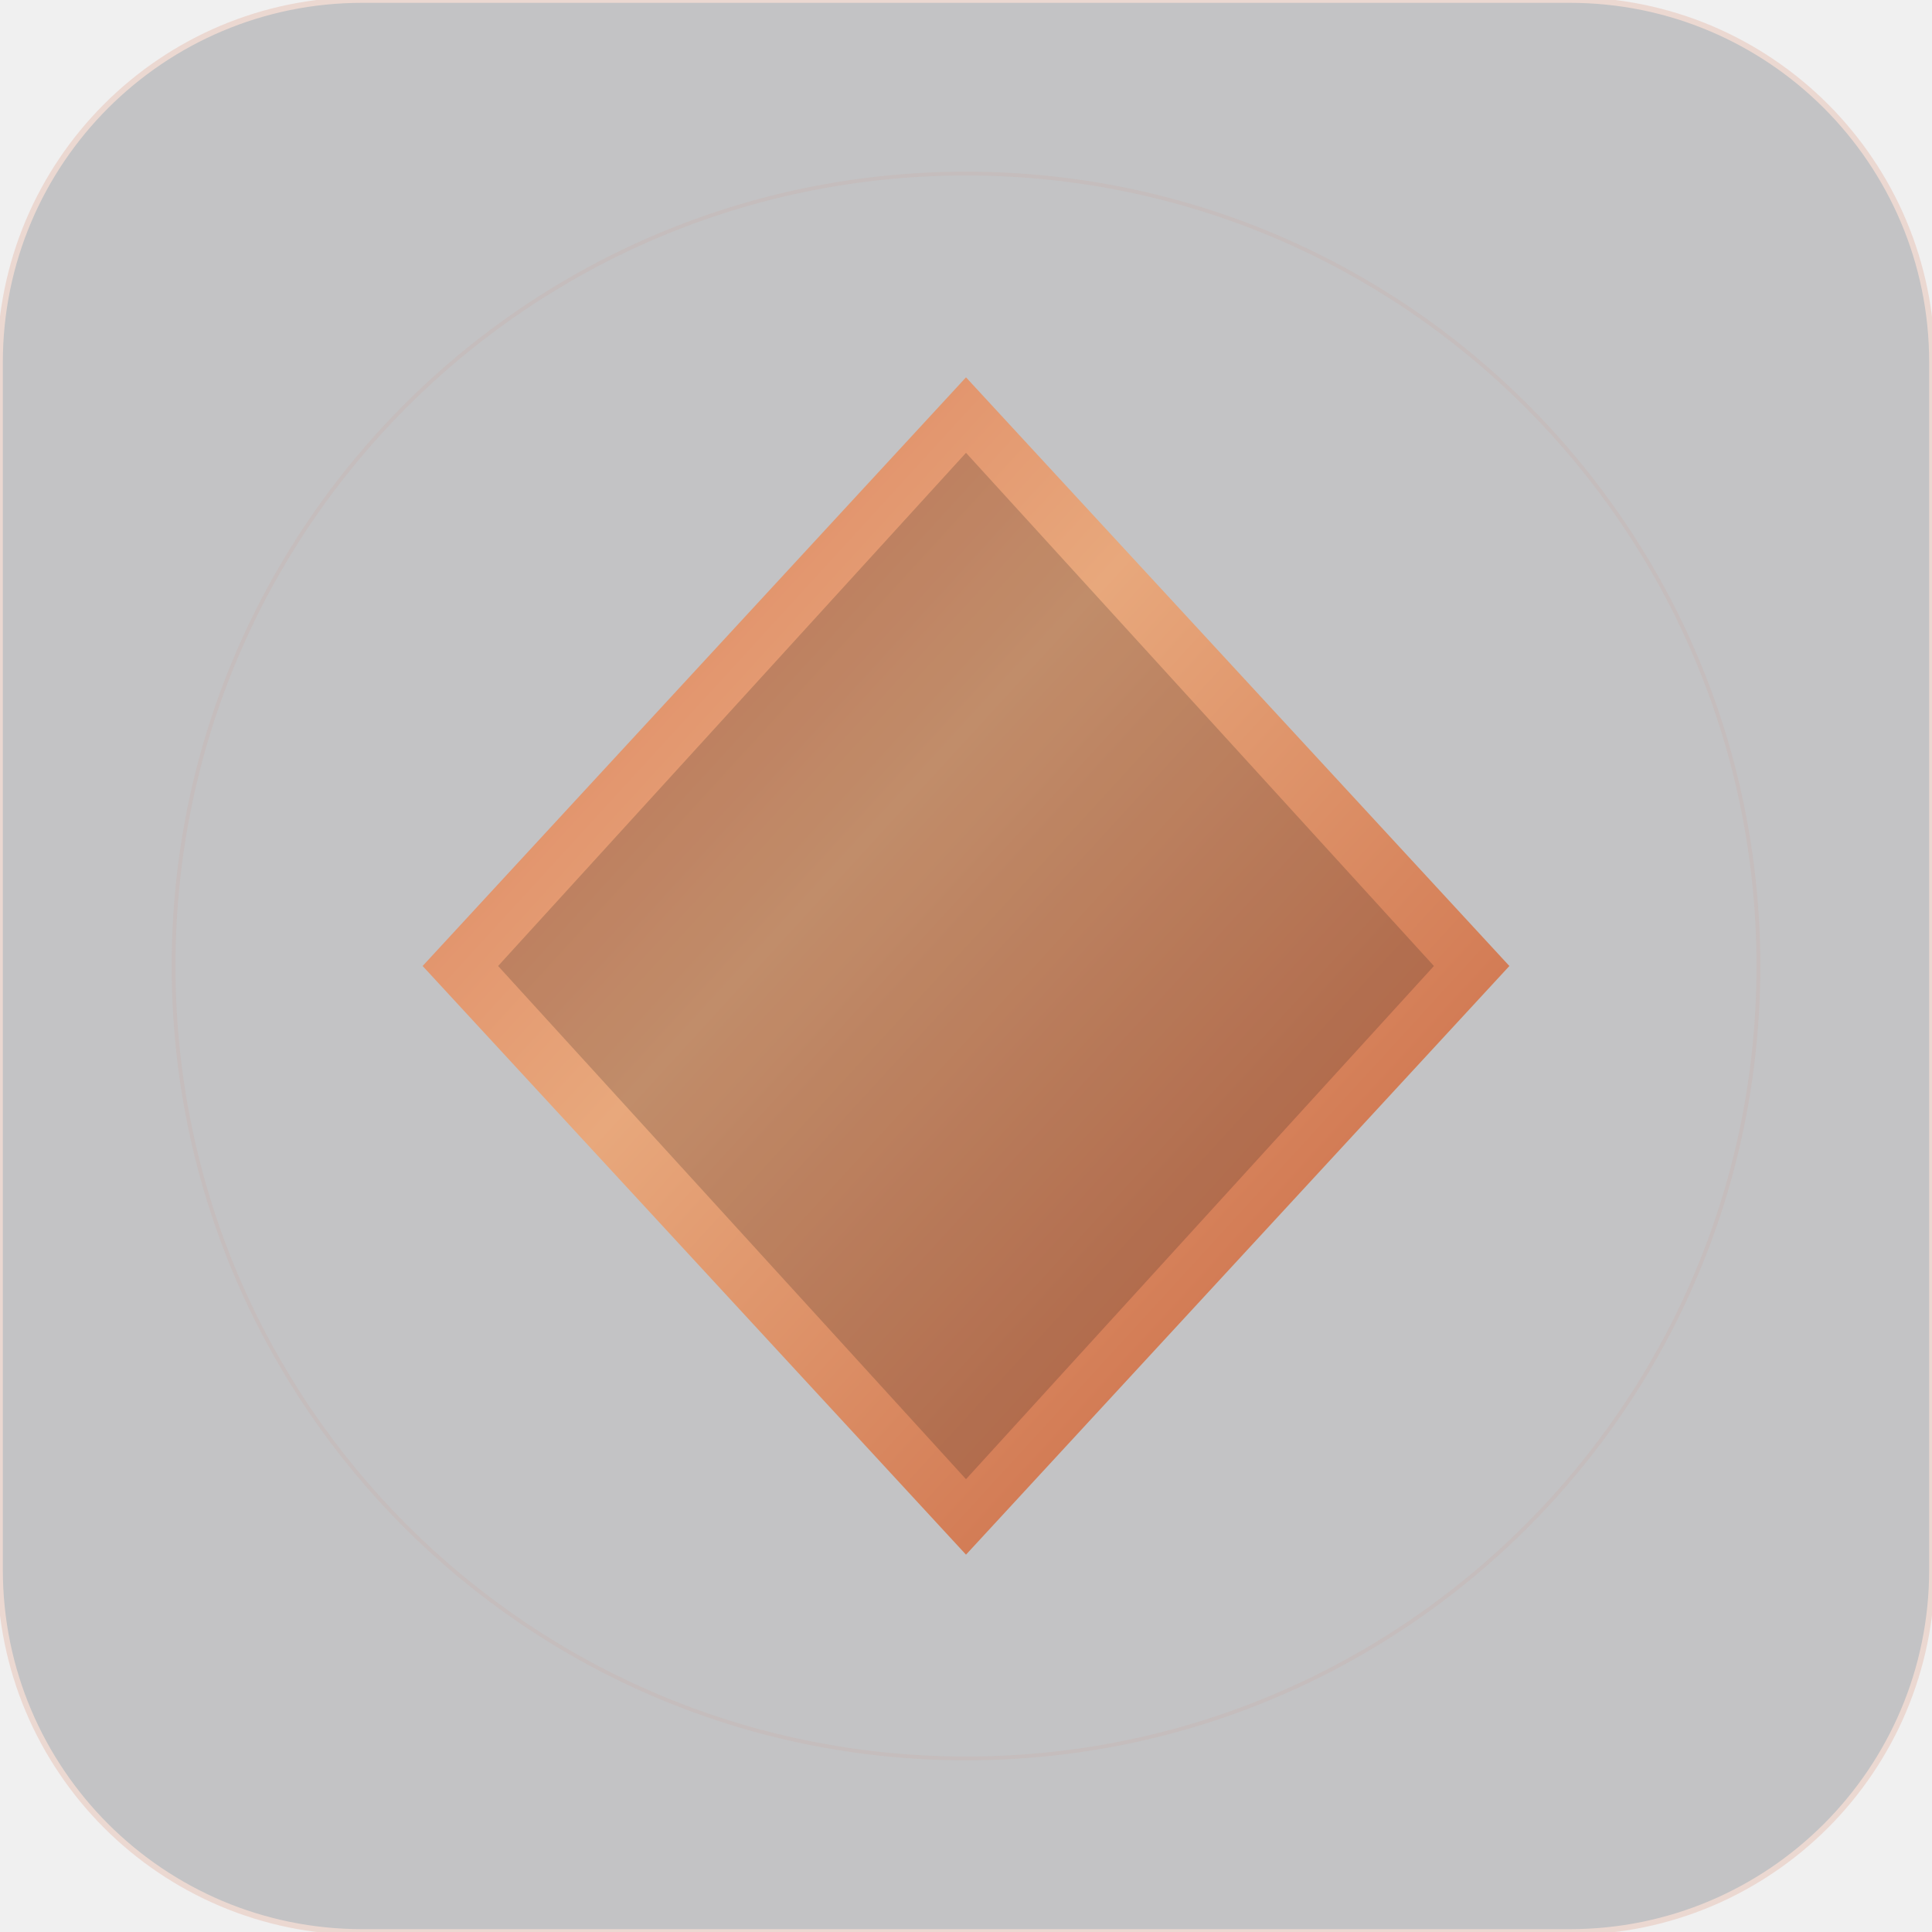
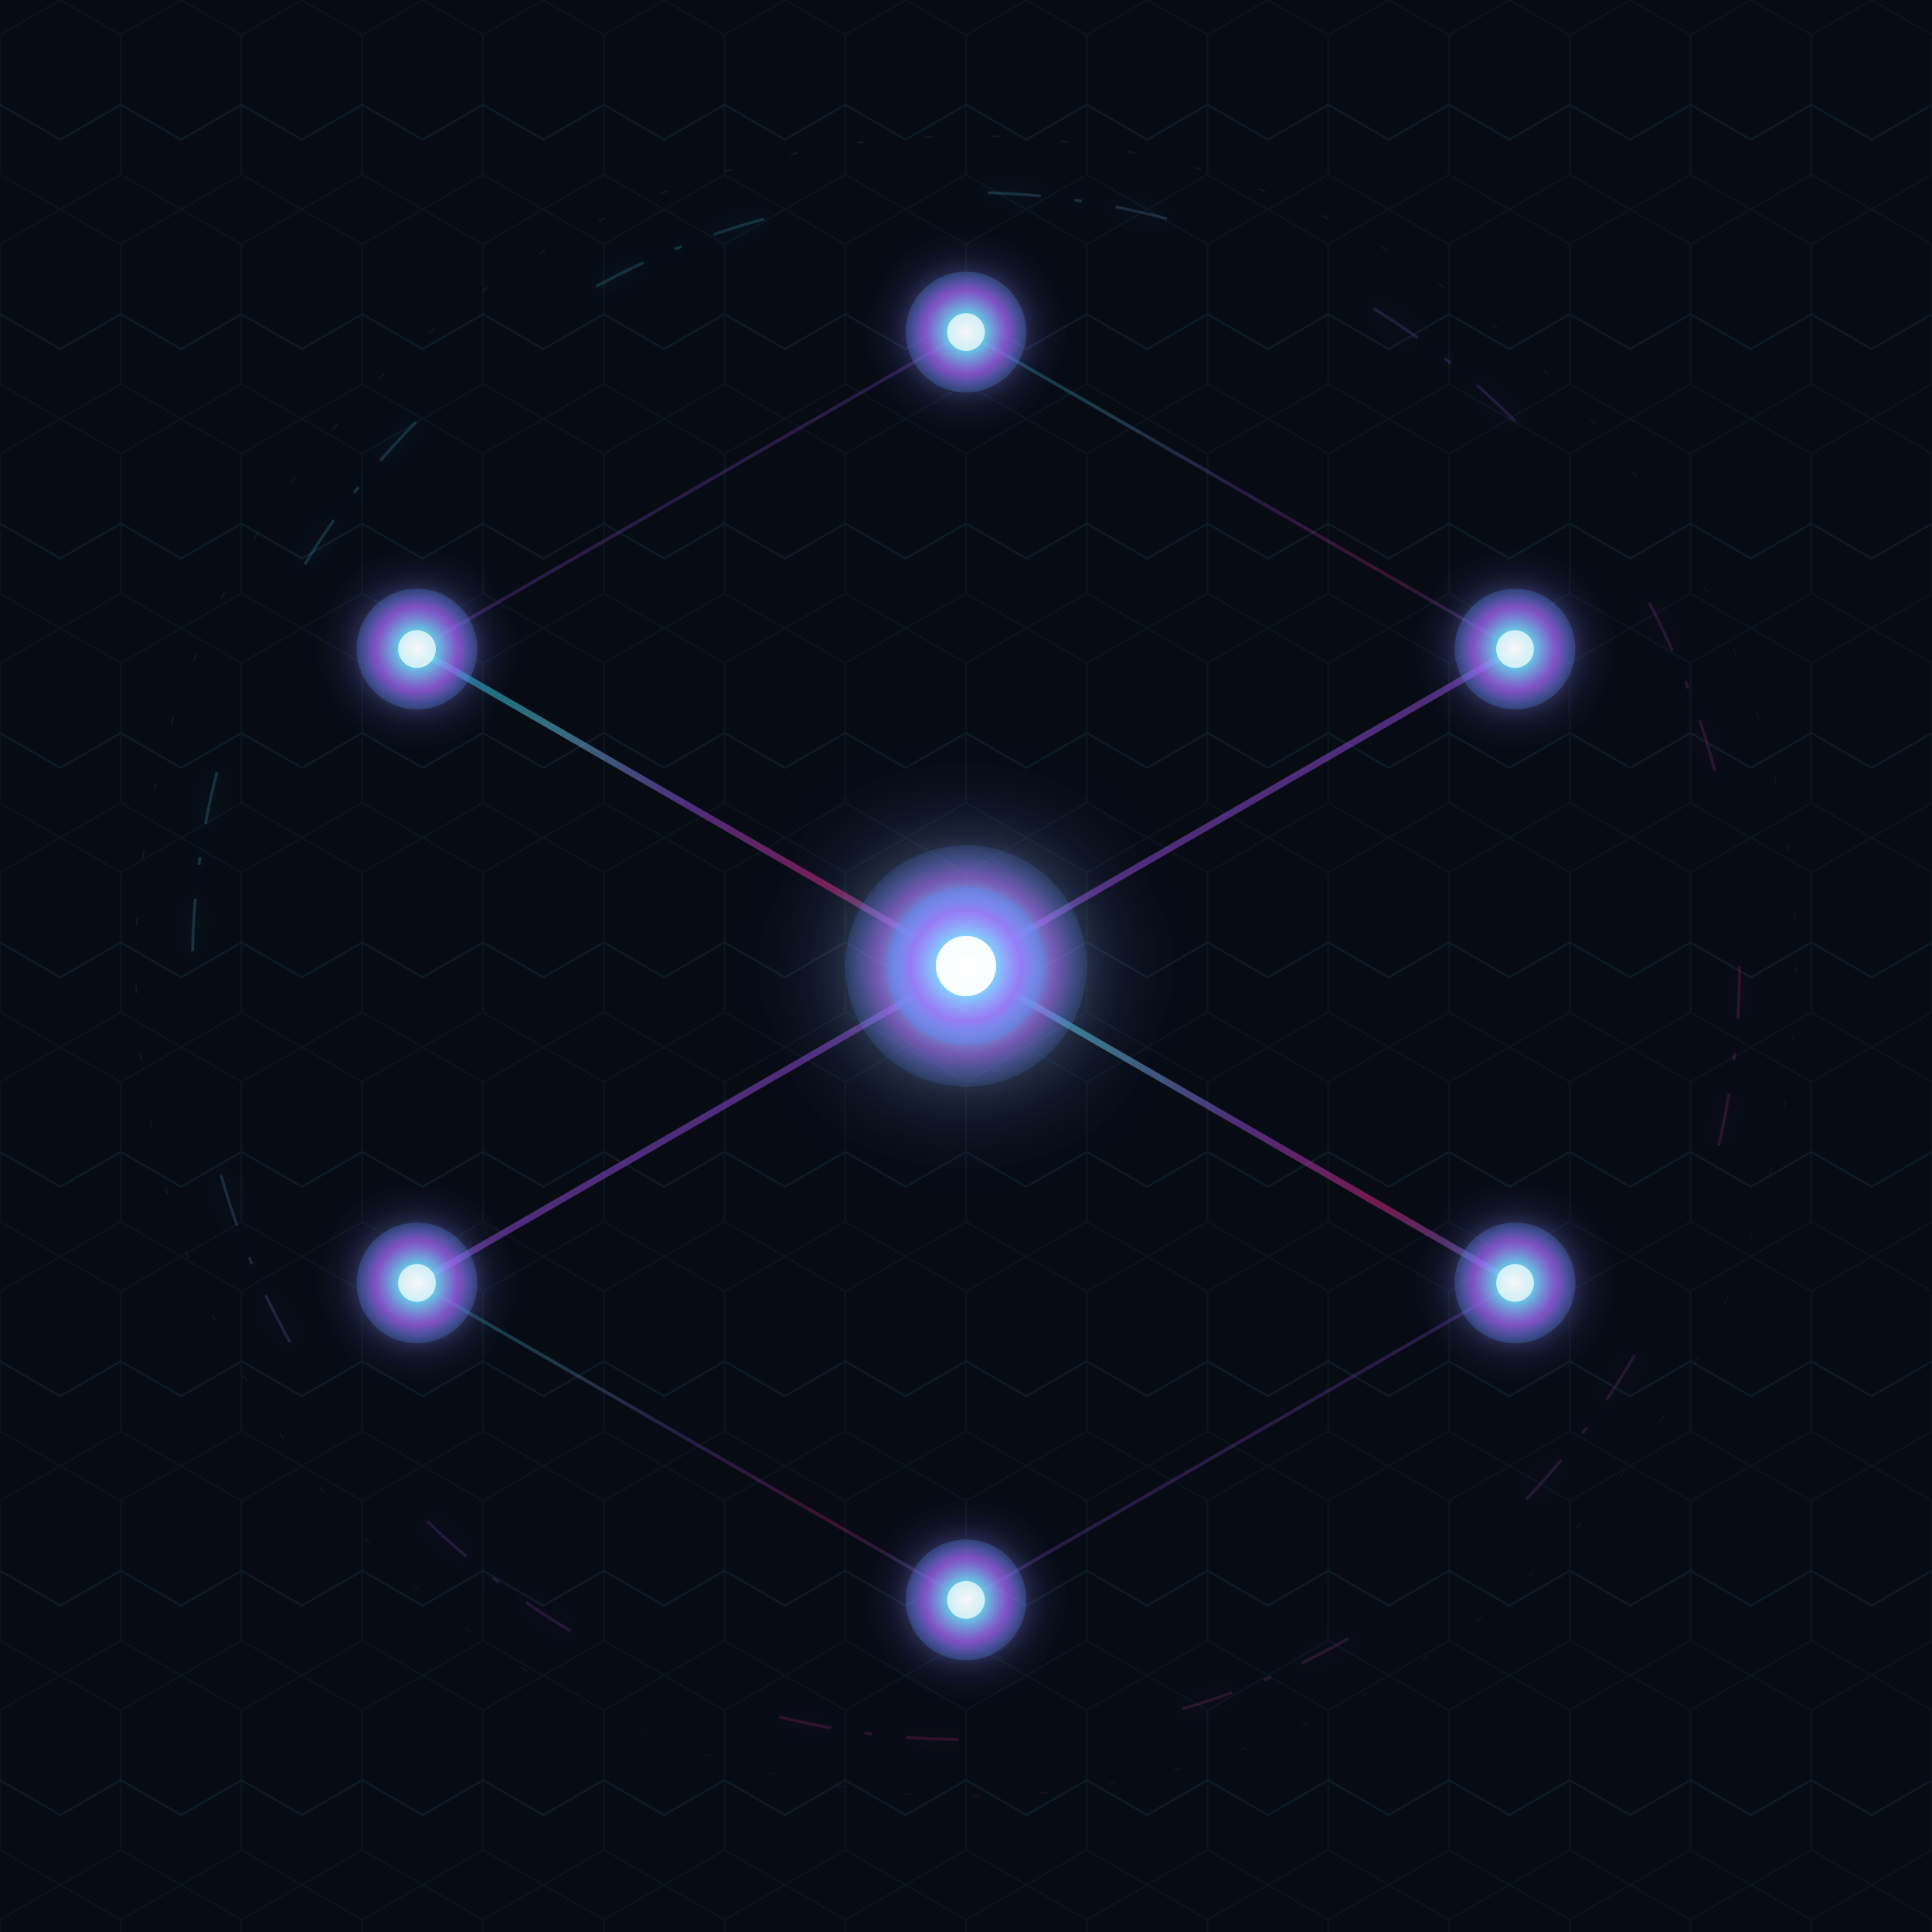
<svg xmlns="http://www.w3.org/2000/svg" width="1024" height="1024" viewBox="0 0 1024 1024" role="img" aria-label="tianxuan icon">
  <defs>
-     <linearGradient id="tx-grad" x1="0%" y1="0%" x2="100%" y2="100%">
-       <stop offset="0%" stop-color="#d97757" />
-       <stop offset="40%" stop-color="#e8a87c" />
-       <stop offset="100%" stop-color="#c45d3a" />
+     <linearGradient id="holo-line" x1="0%" y1="0%" x2="100%" y2="100%">
+       <stop offset="0%" stop-color="#00e5ff" />
+       <stop offset="25%" stop-color="#6ee7ff" />
+       <stop offset="50%" stop-color="#a855f7" />
+       <stop offset="75%" stop-color="#ff2d95" />
+       <stop offset="100%" stop-color="#4f8cf7" />
    </linearGradient>
+     <radialGradient id="holo-node" cx="50%" cy="50%" r="50%">
+       <stop offset="0%" stop-color="#ffffff" stop-opacity="0.95" />
+       <stop offset="30%" stop-color="#6ee7ff" stop-opacity="0.9" />
+       <stop offset="70%" stop-color="#a855f7" stop-opacity="0.7" />
+       <stop offset="100%" stop-color="#4f8cf7" stop-opacity="0.3" />
+     </radialGradient>
+     <radialGradient id="holo-core" cx="50%" cy="50%" r="50%">
+       <stop offset="0%" stop-color="#ffffff" stop-opacity="1" />
+       <stop offset="15%" stop-color="#e0f7ff" stop-opacity="0.95" />
+       <stop offset="45%" stop-color="#6ee7ff" stop-opacity="0.85" />
+       <stop offset="75%" stop-color="#a855f7" stop-opacity="0.5" />
+       <stop offset="100%" stop-color="#4f8cf7" stop-opacity="0.15" />
+     </radialGradient>
+     <filter id="core-glow" x="-80%" y="-80%" width="260%" height="260%">
+       <feGaussianBlur stdDeviation="28" result="blur" />
+       <feComposite in="SourceGraphic" in2="blur" operator="over" />
+     </filter>
+     <filter id="node-glow" x="-60%" y="-60%" width="220%" height="220%">
+       <feGaussianBlur stdDeviation="12" result="blur" />
+       <feComposite in="SourceGraphic" in2="blur" operator="over" />
+     </filter>
+     <filter id="ring-glow" x="-20%" y="-20%" width="140%" height="140%">
+       <feGaussianBlur stdDeviation="6" result="blur" />
+       <feComposite in="SourceGraphic" in2="blur" operator="over" />
+     </filter>
+     <pattern id="hex-grid" x="0" y="0" width="64" height="111" patternUnits="userSpaceOnUse">
+       <path d="M32 0 L64 18.5 L64 55.5 L32 74 L0 55.5 L0 18.5 Z" fill="none" stroke="rgba(110,231,255,0.04)" stroke-width="1" />
+       <path d="M32 111 L64 92.5 L64 55.5 L32 74 L0 55.5 L0 92.5 Z" fill="none" stroke="rgba(110,231,255,0.04)" stroke-width="1" />
+     </pattern>
  </defs>
-   <rect width="1024" height="1024" rx="192" fill="#0f1117" stroke="#d97757" stroke-width="3" opacity="0.2" />
-   <circle cx="512" cy="512" r="420" fill="none" stroke="#d97757" stroke-width="2" opacity="0.08" />
-   <polygon points="512,200 800,512 512,824 224,512" fill="url(#tx-grad)" />
-   <polygon points="512,240 760,512 512,784 264,512" fill="#0f1117" opacity="0.18" />
+   <rect width="1024" height="1024" fill="#060b14" />
+   <rect width="1024" height="1024" fill="url(#hex-grid)" />
+   <circle cx="512" cy="512" r="410" fill="none" stroke="url(#holo-line)" stroke-width="1.5" stroke-dasharray="28 18 4 18 28 120" opacity="0.18" filter="url(#ring-glow)" />
+   <circle cx="512" cy="512" r="440" fill="none" stroke="url(#holo-line)" stroke-width="0.8" stroke-dasharray="4 32" opacity="0.08" />
+   <line x1="512" y1="512" x2="512" y2="176" stroke="url(#holo-line)" stroke-width="3.5" opacity="0.45" />
+   <line x1="512" y1="512" x2="803" y2="344" stroke="url(#holo-line)" stroke-width="3.5" opacity="0.45" />
+   <line x1="512" y1="512" x2="803" y2="680" stroke="url(#holo-line)" stroke-width="3.5" opacity="0.45" />
+   <line x1="512" y1="512" x2="512" y2="848" stroke="url(#holo-line)" stroke-width="3.5" opacity="0.45" />
+   <line x1="512" y1="512" x2="221" y2="680" stroke="url(#holo-line)" stroke-width="3.5" opacity="0.45" />
+   <line x1="512" y1="512" x2="221" y2="344" stroke="url(#holo-line)" stroke-width="3.5" opacity="0.45" />
+   <line x1="512" y1="176" x2="803" y2="344" stroke="url(#holo-line)" stroke-width="1.8" opacity="0.22" />
+   <line x1="803" y1="344" x2="803" y2="680" stroke="url(#holo-line)" stroke-width="1.8" opacity="0.22" />
+   <line x1="803" y1="680" x2="512" y2="848" stroke="url(#holo-line)" stroke-width="1.8" opacity="0.22" />
+   <line x1="512" y1="848" x2="221" y2="680" stroke="url(#holo-line)" stroke-width="1.8" opacity="0.22" />
+   <line x1="221" y1="680" x2="221" y2="344" stroke="url(#holo-line)" stroke-width="1.8" opacity="0.22" />
+   <line x1="221" y1="344" x2="512" y2="176" stroke="url(#holo-line)" stroke-width="1.8" opacity="0.22" />
+   <circle cx="512" cy="176" r="32" fill="url(#holo-node)" filter="url(#node-glow)" opacity="0.9" />
+   <circle cx="512" cy="176" r="10" fill="#ffffff" opacity="0.7" />
+   <circle cx="803" cy="344" r="32" fill="url(#holo-node)" filter="url(#node-glow)" opacity="0.9" />
+   <circle cx="803" cy="344" r="10" fill="#ffffff" opacity="0.7" />
+   <circle cx="803" cy="680" r="32" fill="url(#holo-node)" filter="url(#node-glow)" opacity="0.9" />
+   <circle cx="803" cy="680" r="10" fill="#ffffff" opacity="0.7" />
+   <circle cx="512" cy="848" r="32" fill="url(#holo-node)" filter="url(#node-glow)" opacity="0.9" />
+   <circle cx="512" cy="848" r="10" fill="#ffffff" opacity="0.7" />
+   <circle cx="221" cy="680" r="32" fill="url(#holo-node)" filter="url(#node-glow)" opacity="0.9" />
+   <circle cx="221" cy="680" r="10" fill="#ffffff" opacity="0.7" />
+   <circle cx="221" cy="344" r="32" fill="url(#holo-node)" filter="url(#node-glow)" opacity="0.9" />
+   <circle cx="221" cy="344" r="10" fill="#ffffff" opacity="0.7" />
+   <circle cx="512" cy="512" r="64" fill="url(#holo-core)" filter="url(#core-glow)" />
+   <circle cx="512" cy="512" r="42" fill="url(#holo-node)" />
+   <circle cx="512" cy="512" r="16" fill="#ffffff" opacity="0.95" />
+   <circle cx="512" cy="512" r="5" fill="#ffffff" />
</svg>
